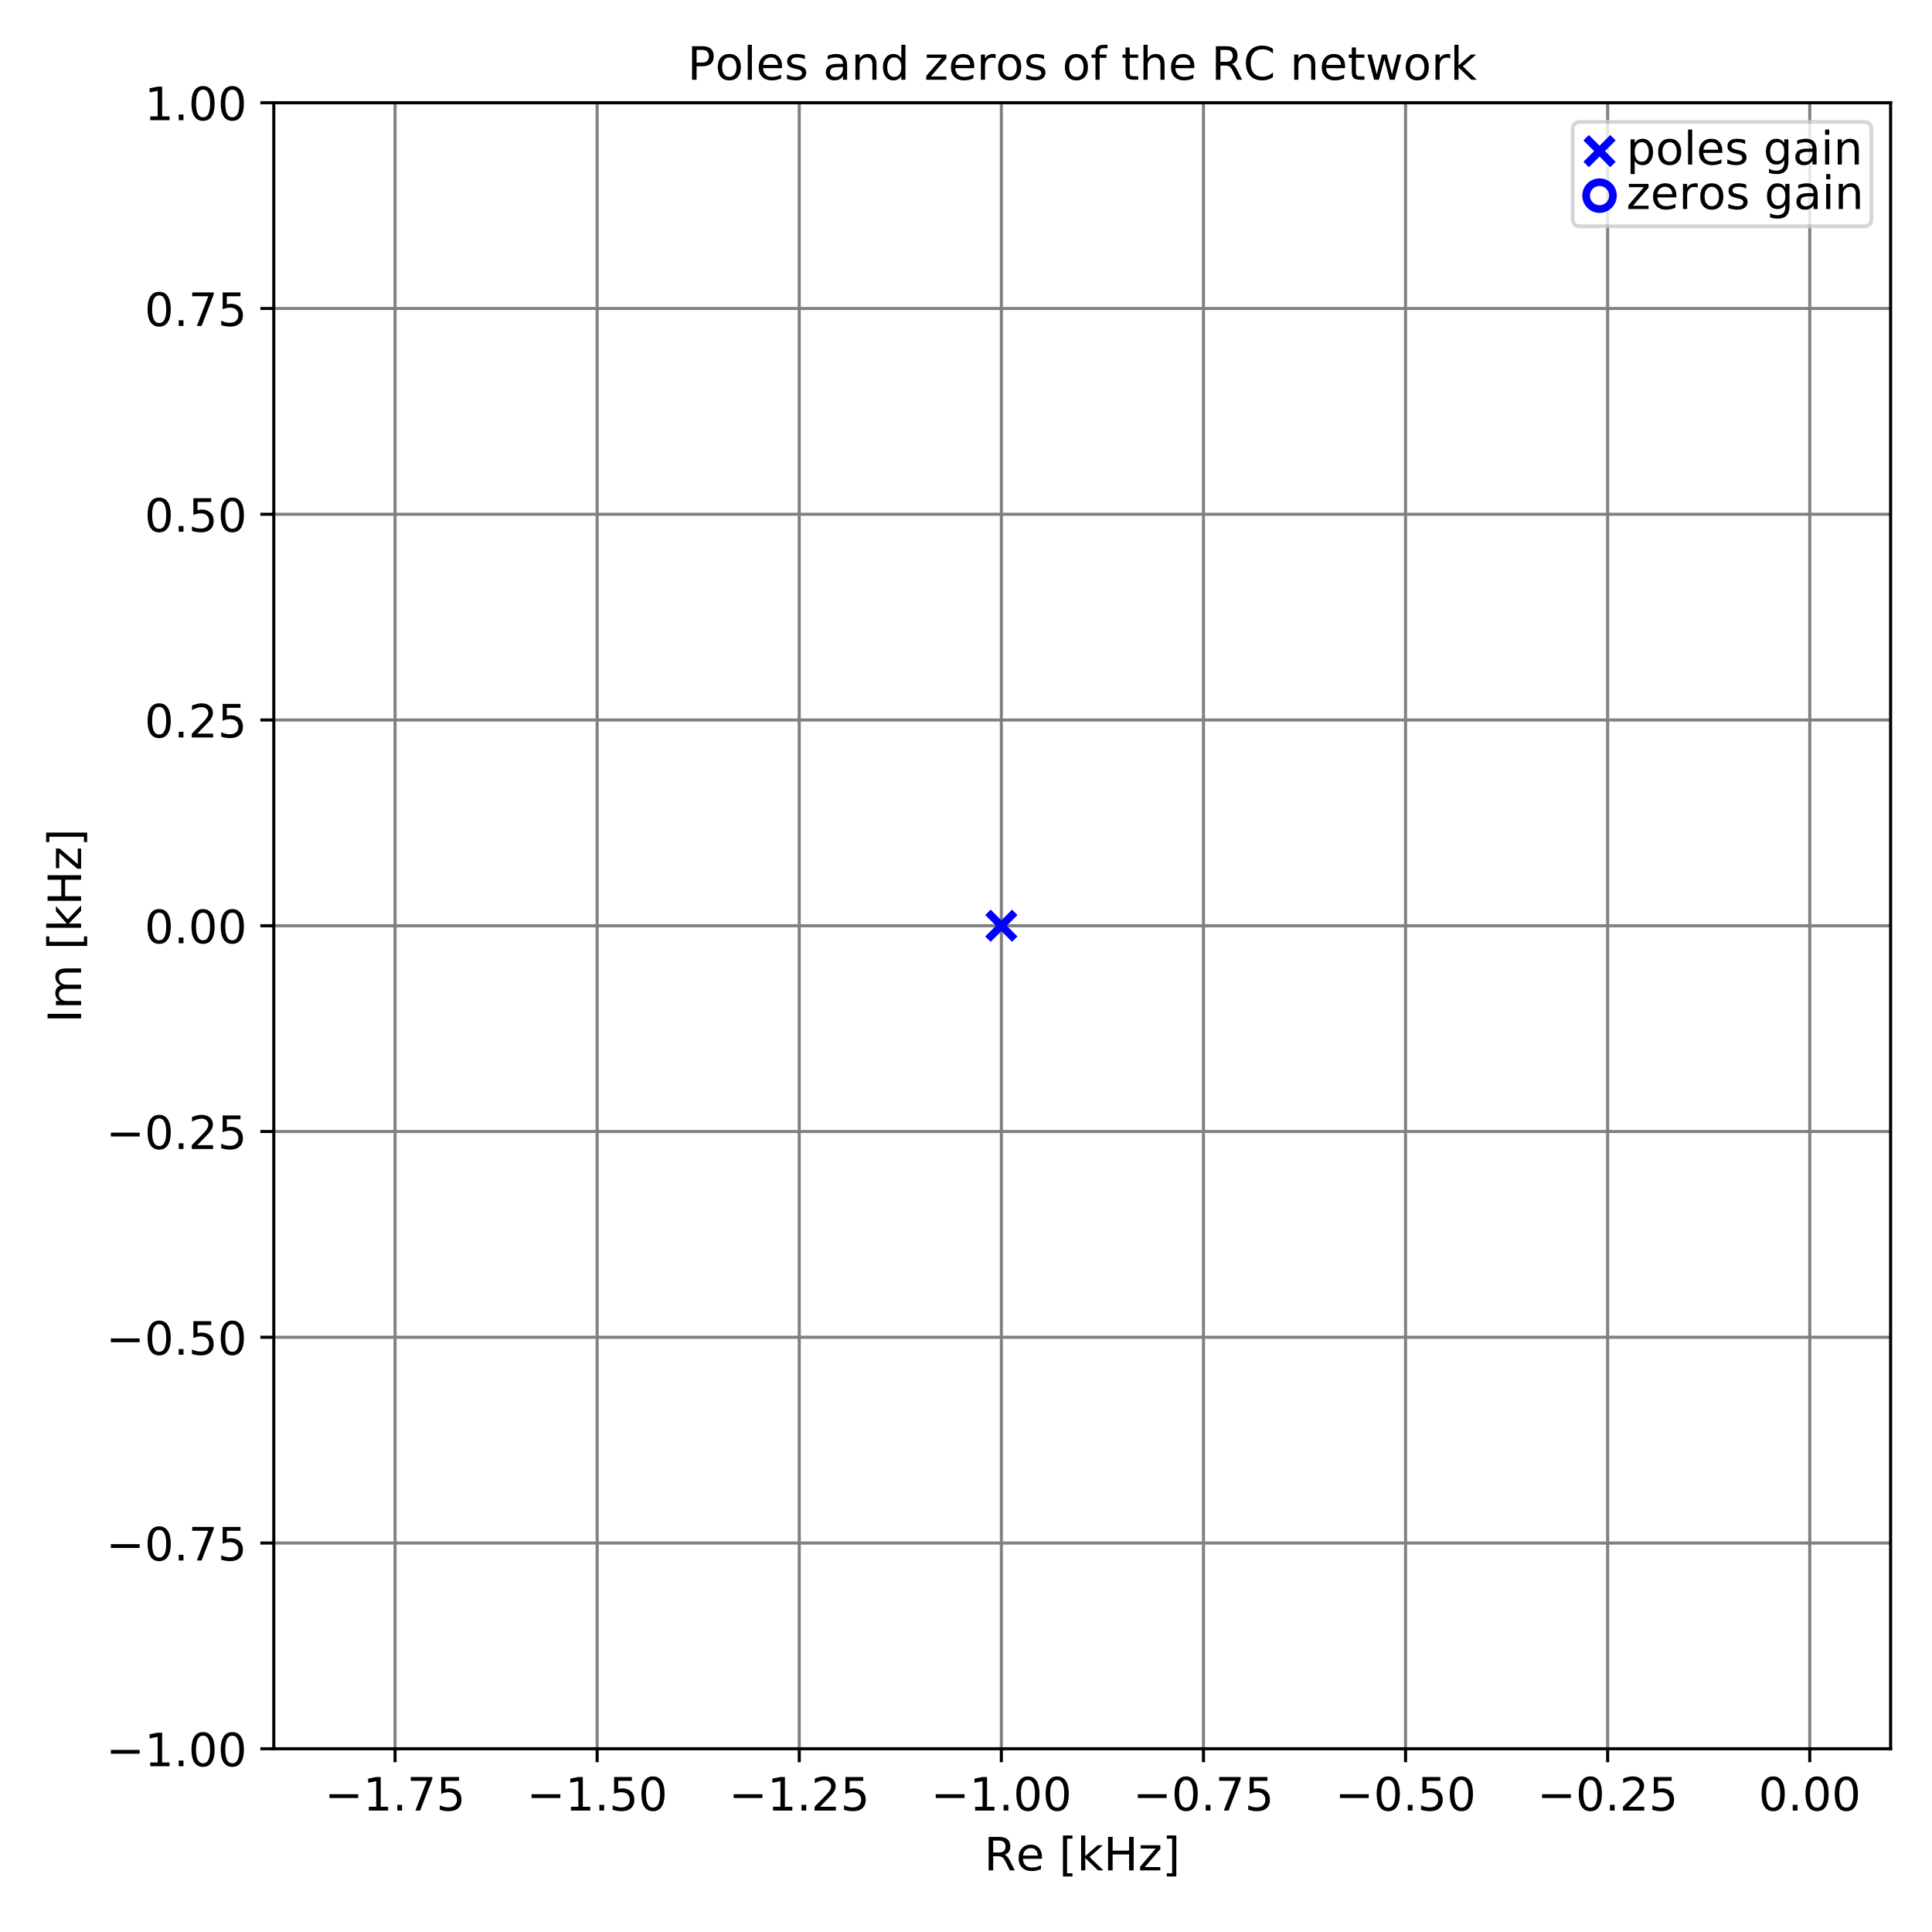
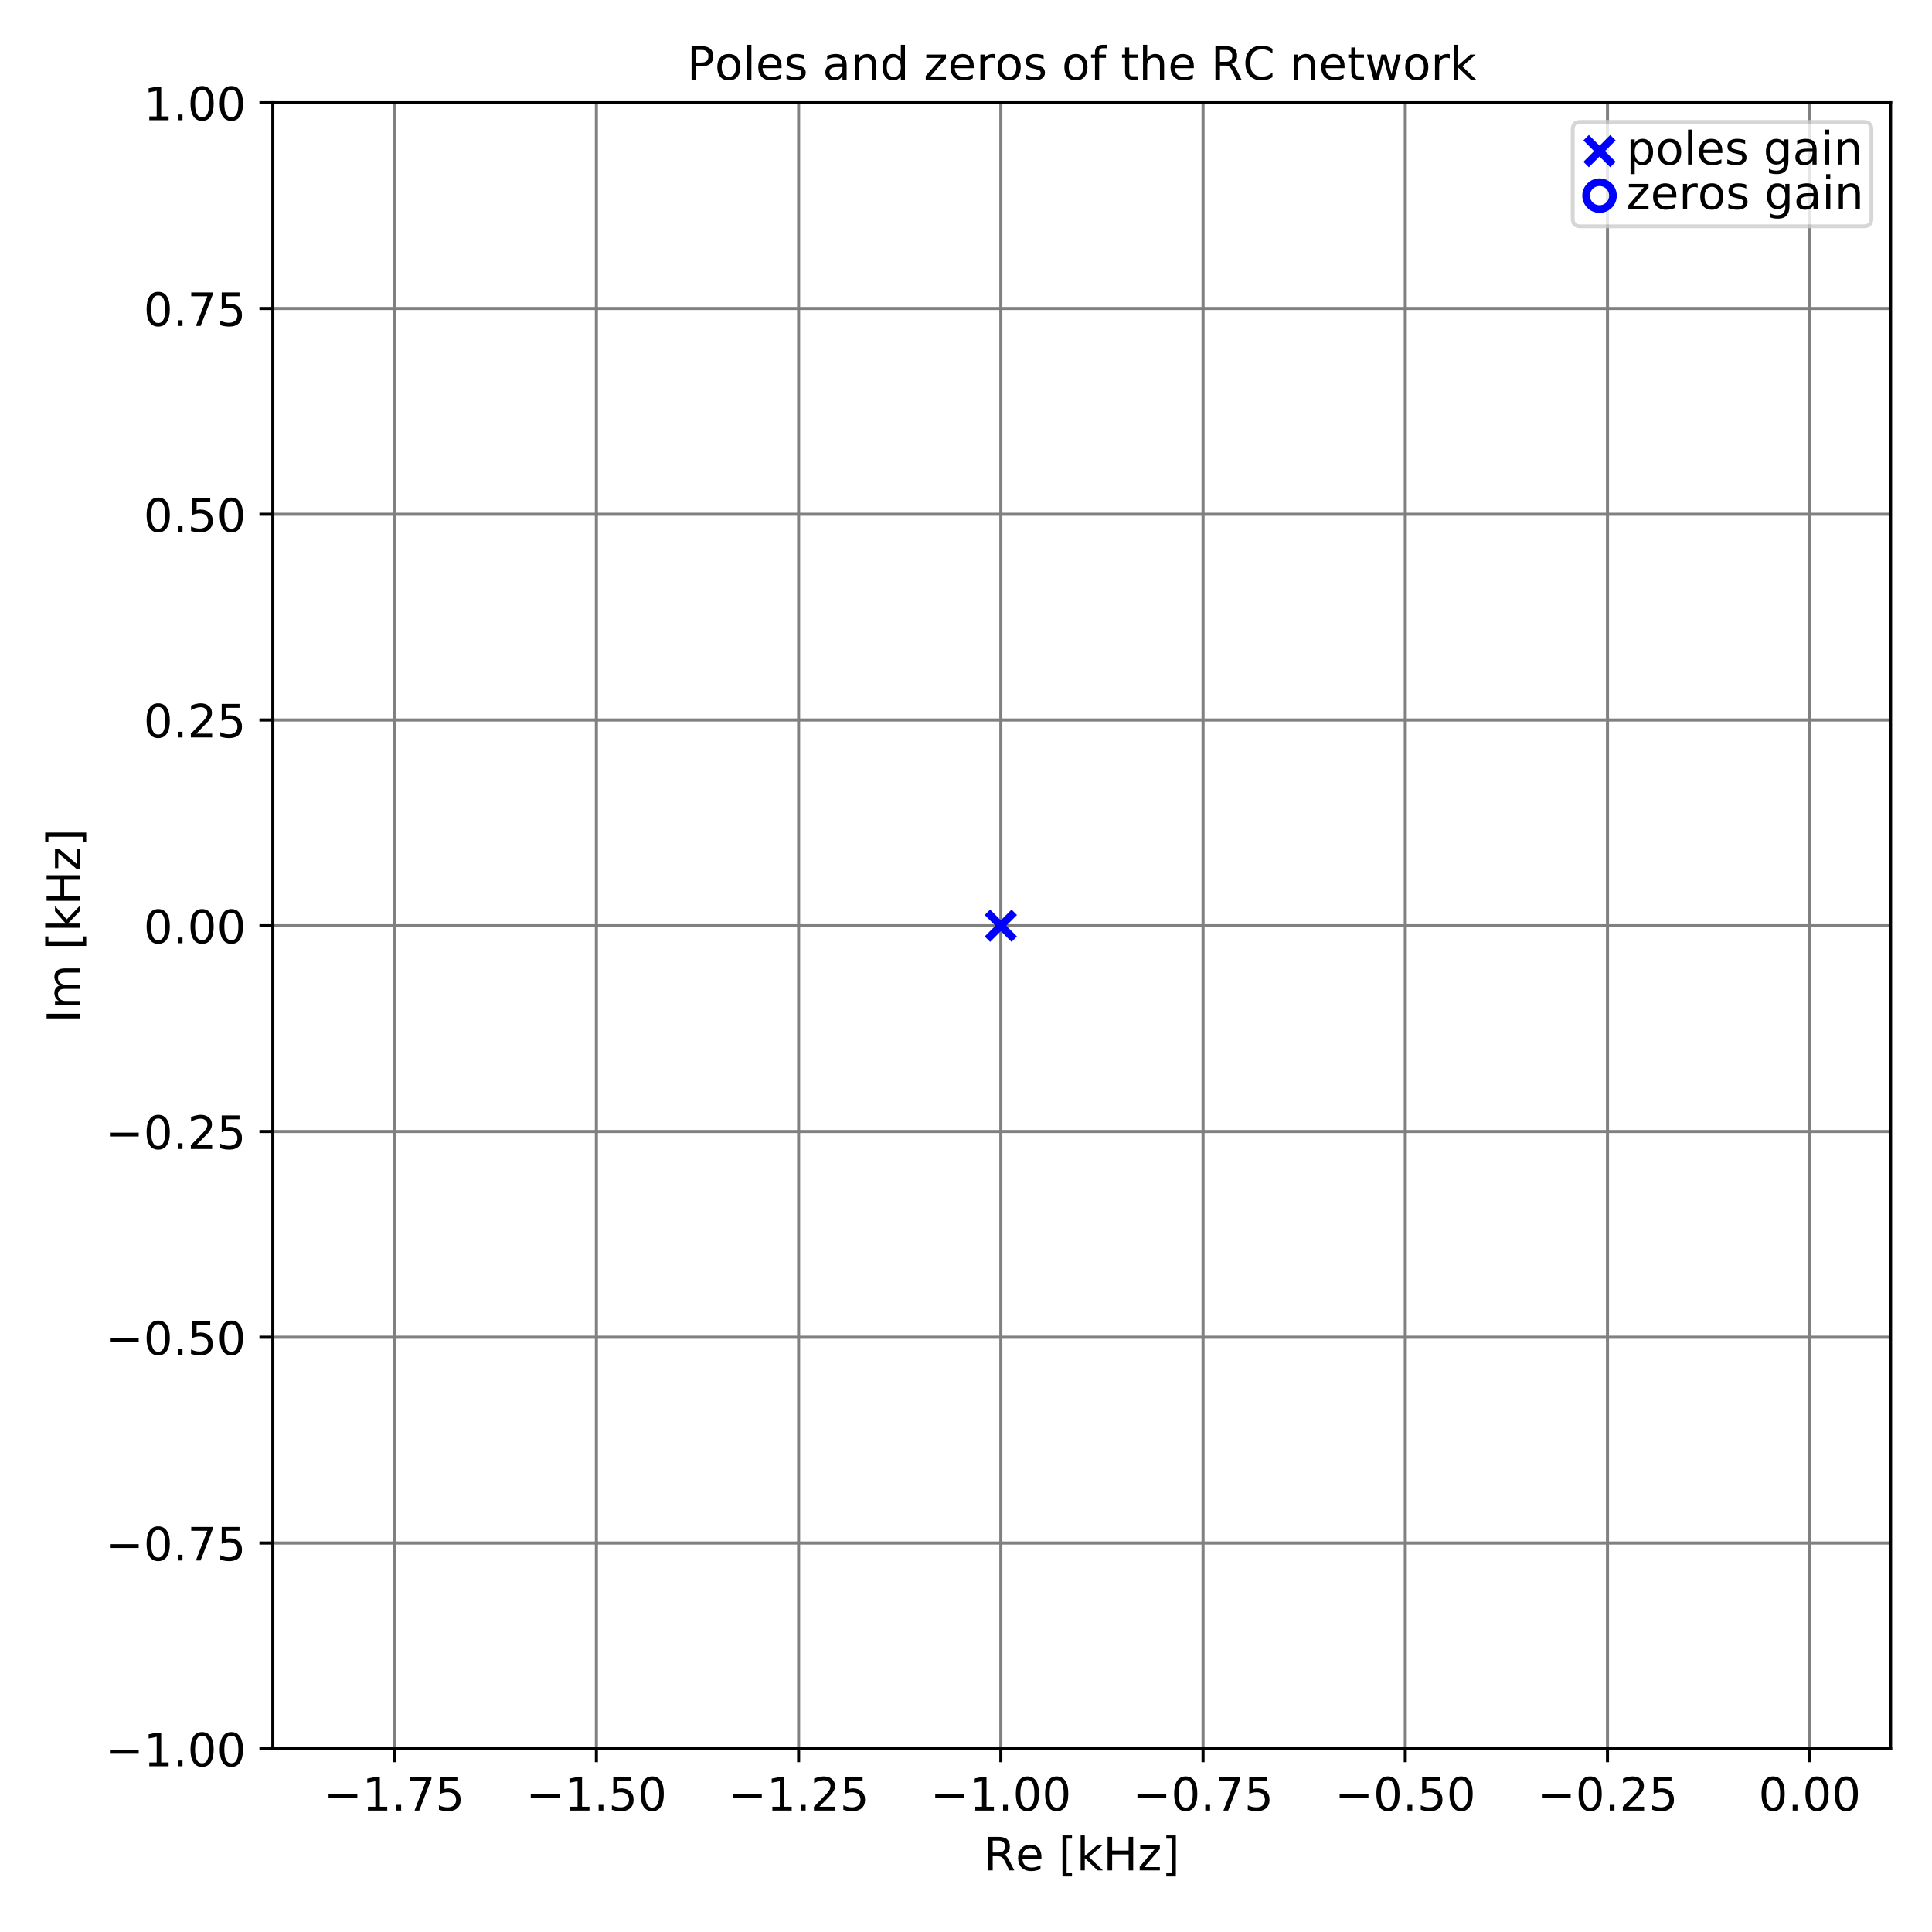
<svg xmlns="http://www.w3.org/2000/svg" xmlns:xlink="http://www.w3.org/1999/xlink" height="504pt" version="1.1" viewBox="0 0 504 504" width="504pt">
  <defs>
    <style type="text/css">
*{stroke-linecap:butt;stroke-linejoin:round;}
  </style>
  </defs>
  <g id="figure_1">
    <g id="patch_1">
      <path d="M 0 504  L 504 504  L 504 0  L 0 0  z " style="fill:#ffffff;" />
    </g>
    <g id="axes_1">
      <g id="patch_2">
-         <path d="M 71.425 456.2  L 493.2 456.2  L 493.2 26.8  L 71.425 26.8  z " style="fill:#ffffff;" />
+         <path d="M 71.175 456.2  L 493.2 456.2  L 493.2 26.8  L 71.175 26.8  z " style="fill:#ffffff;" />
      </g>
      <g id="matplotlib.axis_1">
        <g id="xtick_1">
          <g id="line2d_1">
-             <path clip-path="url(#pf0b1f04edd)" d="M 103.058 456.2  L 103.058 26.8  " style="fill:none;stroke:#808080;stroke-linecap:square;stroke-width:0.8;" />
+             <path clip-path="url(#p5a7417d4ad)" d="M 102.827 456.2  L 102.827 26.8  " style="fill:none;stroke:#808080;stroke-linecap:square;stroke-width:0.8;" />
          </g>
          <g id="line2d_2">
            <defs>
-               <path d="M 0 0  L 0 3.5  " id="m47b1d8e963" style="stroke:#000000;stroke-width:0.8;" />
+               <path d="M 0 0  L 0 3.5  " id="ma839eb5fdd" style="stroke:#000000;stroke-width:0.8;" />
            </defs>
            <g>
-               <use style="stroke:#000000;stroke-width:0.8;" x="103.058" xlink:href="#m47b1d8e963" y="456.2" />
+               <use style="stroke:#000000;stroke-width:0.8;" x="102.827" xlink:href="#ma839eb5fdd" y="456.2" />
            </g>
          </g>
          <g id="text_1">
            <defs>
              <path d="M 10.594 35.5  L 73.188 35.5  L 73.188 27.203  L 10.594 27.203  z " id="DejaVuSans-8722" />
              <path d="M 12.406 8.297  L 28.516 8.297  L 28.516 63.922  L 10.984 60.406  L 10.984 69.391  L 28.422 72.906  L 38.281 72.906  L 38.281 8.297  L 54.391 8.297  L 54.391 0  L 12.406 0  z " id="DejaVuSans-49" />
              <path d="M 10.688 12.406  L 21 12.406  L 21 0  L 10.688 0  z " id="DejaVuSans-46" />
              <path d="M 8.203 72.906  L 55.078 72.906  L 55.078 68.703  L 28.609 0  L 18.312 0  L 43.219 64.594  L 8.203 64.594  z " id="DejaVuSans-55" />
              <path d="M 10.797 72.906  L 49.516 72.906  L 49.516 64.594  L 19.828 64.594  L 19.828 46.734  Q 21.969 47.469 24.109 47.828  Q 26.266 48.188 28.422 48.188  Q 40.625 48.188 47.75 41.5  Q 54.891 34.812 54.891 23.391  Q 54.891 11.625 47.562 5.094  Q 40.234 -1.422 26.906 -1.422  Q 22.312 -1.422 17.547 -0.641  Q 12.797 0.141 7.719 1.703  L 7.719 11.625  Q 12.109 9.234 16.797 8.062  Q 21.484 6.891 26.703 6.891  Q 35.156 6.891 40.078 11.328  Q 45.016 15.766 45.016 23.391  Q 45.016 31 40.078 35.438  Q 35.156 39.891 26.703 39.891  Q 22.75 39.891 18.812 39.016  Q 14.891 38.141 10.797 36.281  z " id="DejaVuSans-53" />
            </defs>
-             <g transform="translate(84.67094 472.3181)scale(0.12 -0.12)">
+             <g transform="translate(84.43969 472.3181)scale(0.12 -0.12)">
              <use xlink:href="#DejaVuSans-8722" />
              <use x="83.789" xlink:href="#DejaVuSans-49" />
              <use x="147.412" xlink:href="#DejaVuSans-46" />
              <use x="179.199" xlink:href="#DejaVuSans-55" />
              <use x="242.822" xlink:href="#DejaVuSans-53" />
            </g>
          </g>
        </g>
        <g id="xtick_2">
          <g id="line2d_3">
-             <path clip-path="url(#pf0b1f04edd)" d="M 155.78 456.2  L 155.78 26.8  " style="fill:none;stroke:#808080;stroke-linecap:square;stroke-width:0.8;" />
+             <path clip-path="url(#p5a7417d4ad)" d="M 155.58 456.2  L 155.58 26.8  " style="fill:none;stroke:#808080;stroke-linecap:square;stroke-width:0.8;" />
          </g>
          <g id="line2d_4">
            <g>
-               <use style="stroke:#000000;stroke-width:0.8;" x="155.78" xlink:href="#m47b1d8e963" y="456.2" />
+               <use style="stroke:#000000;stroke-width:0.8;" x="155.58" xlink:href="#ma839eb5fdd" y="456.2" />
            </g>
          </g>
          <g id="text_2">
            <defs>
              <path d="M 31.781 66.406  Q 24.172 66.406 20.328 58.906  Q 16.5 51.422 16.5 36.375  Q 16.5 21.391 20.328 13.891  Q 24.172 6.391 31.781 6.391  Q 39.453 6.391 43.281 13.891  Q 47.125 21.391 47.125 36.375  Q 47.125 51.422 43.281 58.906  Q 39.453 66.406 31.781 66.406  z M 31.781 74.219  Q 44.047 74.219 50.516 64.516  Q 56.984 54.828 56.984 36.375  Q 56.984 17.969 50.516 8.266  Q 44.047 -1.422 31.781 -1.422  Q 19.531 -1.422 13.062 8.266  Q 6.594 17.969 6.594 36.375  Q 6.594 54.828 13.062 64.516  Q 19.531 74.219 31.781 74.219  z " id="DejaVuSans-48" />
            </defs>
-             <g transform="translate(137.3928 472.3181)scale(0.12 -0.12)">
+             <g transform="translate(137.1928 472.3181)scale(0.12 -0.12)">
              <use xlink:href="#DejaVuSans-8722" />
              <use x="83.789" xlink:href="#DejaVuSans-49" />
              <use x="147.412" xlink:href="#DejaVuSans-46" />
              <use x="179.199" xlink:href="#DejaVuSans-53" />
              <use x="242.822" xlink:href="#DejaVuSans-48" />
            </g>
          </g>
        </g>
        <g id="xtick_3">
          <g id="line2d_5">
-             <path clip-path="url(#pf0b1f04edd)" d="M 208.502 456.2  L 208.502 26.8  " style="fill:none;stroke:#808080;stroke-linecap:square;stroke-width:0.8;" />
+             <path clip-path="url(#p5a7417d4ad)" d="M 208.333 456.2  L 208.333 26.8  " style="fill:none;stroke:#808080;stroke-linecap:square;stroke-width:0.8;" />
          </g>
          <g id="line2d_6">
            <g>
-               <use style="stroke:#000000;stroke-width:0.8;" x="208.502" xlink:href="#m47b1d8e963" y="456.2" />
+               <use style="stroke:#000000;stroke-width:0.8;" x="208.333" xlink:href="#ma839eb5fdd" y="456.2" />
            </g>
          </g>
          <g id="text_3">
            <defs>
              <path d="M 19.188 8.297  L 53.609 8.297  L 53.609 0  L 7.328 0  L 7.328 8.297  Q 12.938 14.109 22.625 23.891  Q 32.328 33.688 34.812 36.531  Q 39.547 41.844 41.422 45.531  Q 43.312 49.219 43.312 52.781  Q 43.312 58.594 39.234 62.25  Q 35.156 65.922 28.609 65.922  Q 23.969 65.922 18.812 64.312  Q 13.672 62.703 7.812 59.422  L 7.812 69.391  Q 13.766 71.781 18.938 73  Q 24.125 74.219 28.422 74.219  Q 39.75 74.219 46.484 68.547  Q 53.219 62.891 53.219 53.422  Q 53.219 48.922 51.531 44.891  Q 49.859 40.875 45.406 35.406  Q 44.188 33.984 37.641 27.219  Q 31.109 20.453 19.188 8.297  z " id="DejaVuSans-50" />
            </defs>
-             <g transform="translate(190.1147 472.3181)scale(0.12 -0.12)">
+             <g transform="translate(189.9459 472.3181)scale(0.12 -0.12)">
              <use xlink:href="#DejaVuSans-8722" />
              <use x="83.789" xlink:href="#DejaVuSans-49" />
              <use x="147.412" xlink:href="#DejaVuSans-46" />
              <use x="179.199" xlink:href="#DejaVuSans-50" />
              <use x="242.822" xlink:href="#DejaVuSans-53" />
            </g>
          </g>
        </g>
        <g id="xtick_4">
          <g id="line2d_7">
-             <path clip-path="url(#pf0b1f04edd)" d="M 261.224 456.2  L 261.224 26.8  " style="fill:none;stroke:#808080;stroke-linecap:square;stroke-width:0.8;" />
+             <path clip-path="url(#p5a7417d4ad)" d="M 261.086 456.2  L 261.086 26.8  " style="fill:none;stroke:#808080;stroke-linecap:square;stroke-width:0.8;" />
          </g>
          <g id="line2d_8">
            <g>
-               <use style="stroke:#000000;stroke-width:0.8;" x="261.224" xlink:href="#m47b1d8e963" y="456.2" />
+               <use style="stroke:#000000;stroke-width:0.8;" x="261.086" xlink:href="#ma839eb5fdd" y="456.2" />
            </g>
          </g>
          <g id="text_4">
-             <g transform="translate(242.8366 472.3181)scale(0.12 -0.12)">
+             <g transform="translate(242.6991 472.3181)scale(0.12 -0.12)">
              <use xlink:href="#DejaVuSans-8722" />
              <use x="83.789" xlink:href="#DejaVuSans-49" />
              <use x="147.412" xlink:href="#DejaVuSans-46" />
              <use x="179.199" xlink:href="#DejaVuSans-48" />
              <use x="242.822" xlink:href="#DejaVuSans-48" />
            </g>
          </g>
        </g>
        <g id="xtick_5">
          <g id="line2d_9">
-             <path clip-path="url(#pf0b1f04edd)" d="M 313.946 456.2  L 313.946 26.8  " style="fill:none;stroke:#808080;stroke-linecap:square;stroke-width:0.8;" />
+             <path clip-path="url(#p5a7417d4ad)" d="M 313.839 456.2  L 313.839 26.8  " style="fill:none;stroke:#808080;stroke-linecap:square;stroke-width:0.8;" />
          </g>
          <g id="line2d_10">
            <g>
-               <use style="stroke:#000000;stroke-width:0.8;" x="313.946" xlink:href="#m47b1d8e963" y="456.2" />
+               <use style="stroke:#000000;stroke-width:0.8;" x="313.839" xlink:href="#ma839eb5fdd" y="456.2" />
            </g>
          </g>
          <g id="text_5">
-             <g transform="translate(295.5584 472.3181)scale(0.12 -0.12)">
+             <g transform="translate(295.4522 472.3181)scale(0.12 -0.12)">
              <use xlink:href="#DejaVuSans-8722" />
              <use x="83.789" xlink:href="#DejaVuSans-48" />
              <use x="147.412" xlink:href="#DejaVuSans-46" />
              <use x="179.199" xlink:href="#DejaVuSans-55" />
              <use x="242.822" xlink:href="#DejaVuSans-53" />
            </g>
          </g>
        </g>
        <g id="xtick_6">
          <g id="line2d_11">
-             <path clip-path="url(#pf0b1f04edd)" d="M 366.668 456.2  L 366.668 26.8  " style="fill:none;stroke:#808080;stroke-linecap:square;stroke-width:0.8;" />
+             <path clip-path="url(#p5a7417d4ad)" d="M 366.592 456.2  L 366.592 26.8  " style="fill:none;stroke:#808080;stroke-linecap:square;stroke-width:0.8;" />
          </g>
          <g id="line2d_12">
            <g>
-               <use style="stroke:#000000;stroke-width:0.8;" x="366.668" xlink:href="#m47b1d8e963" y="456.2" />
+               <use style="stroke:#000000;stroke-width:0.8;" x="366.592" xlink:href="#ma839eb5fdd" y="456.2" />
            </g>
          </g>
          <g id="text_6">
-             <g transform="translate(348.2803 472.3181)scale(0.12 -0.12)">
+             <g transform="translate(348.2053 472.3181)scale(0.12 -0.12)">
              <use xlink:href="#DejaVuSans-8722" />
              <use x="83.789" xlink:href="#DejaVuSans-48" />
              <use x="147.412" xlink:href="#DejaVuSans-46" />
              <use x="179.199" xlink:href="#DejaVuSans-53" />
              <use x="242.822" xlink:href="#DejaVuSans-48" />
            </g>
          </g>
        </g>
        <g id="xtick_7">
          <g id="line2d_13">
-             <path clip-path="url(#pf0b1f04edd)" d="M 419.389 456.2  L 419.389 26.8  " style="fill:none;stroke:#808080;stroke-linecap:square;stroke-width:0.8;" />
+             <path clip-path="url(#p5a7417d4ad)" d="M 419.346 456.2  L 419.346 26.8  " style="fill:none;stroke:#808080;stroke-linecap:square;stroke-width:0.8;" />
          </g>
          <g id="line2d_14">
            <g>
-               <use style="stroke:#000000;stroke-width:0.8;" x="419.389" xlink:href="#m47b1d8e963" y="456.2" />
+               <use style="stroke:#000000;stroke-width:0.8;" x="419.346" xlink:href="#ma839eb5fdd" y="456.2" />
            </g>
          </g>
          <g id="text_7">
-             <g transform="translate(401.0022 472.3181)scale(0.12 -0.12)">
+             <g transform="translate(400.9584 472.3181)scale(0.12 -0.12)">
              <use xlink:href="#DejaVuSans-8722" />
              <use x="83.789" xlink:href="#DejaVuSans-48" />
              <use x="147.412" xlink:href="#DejaVuSans-46" />
              <use x="179.199" xlink:href="#DejaVuSans-50" />
              <use x="242.822" xlink:href="#DejaVuSans-53" />
            </g>
          </g>
        </g>
        <g id="xtick_8">
          <g id="line2d_15">
-             <path clip-path="url(#pf0b1f04edd)" d="M 472.111 456.2  L 472.111 26.8  " style="fill:none;stroke:#808080;stroke-linecap:square;stroke-width:0.8;" />
+             <path clip-path="url(#p5a7417d4ad)" d="M 472.099 456.2  L 472.099 26.8  " style="fill:none;stroke:#808080;stroke-linecap:square;stroke-width:0.8;" />
          </g>
          <g id="line2d_16">
            <g>
-               <use style="stroke:#000000;stroke-width:0.8;" x="472.111" xlink:href="#m47b1d8e963" y="456.2" />
+               <use style="stroke:#000000;stroke-width:0.8;" x="472.099" xlink:href="#ma839eb5fdd" y="456.2" />
            </g>
          </g>
          <g id="text_8">
-             <g transform="translate(458.7519 472.3181)scale(0.12 -0.12)">
+             <g transform="translate(458.7394 472.3181)scale(0.12 -0.12)">
              <use xlink:href="#DejaVuSans-48" />
              <use x="63.623" xlink:href="#DejaVuSans-46" />
              <use x="95.41" xlink:href="#DejaVuSans-48" />
              <use x="159.033" xlink:href="#DejaVuSans-48" />
            </g>
          </g>
        </g>
        <g id="text_9">
          <defs>
            <path d="M 44.391 34.188  Q 47.562 33.109 50.562 29.594  Q 53.562 26.078 56.594 19.922  L 66.609 0  L 56 0  L 46.688 18.703  Q 43.062 26.031 39.672 28.422  Q 36.281 30.812 30.422 30.812  L 19.672 30.812  L 19.672 0  L 9.812 0  L 9.812 72.906  L 32.078 72.906  Q 44.578 72.906 50.734 67.672  Q 56.891 62.453 56.891 51.906  Q 56.891 45.016 53.688 40.469  Q 50.484 35.938 44.391 34.188  z M 19.672 64.797  L 19.672 38.922  L 32.078 38.922  Q 39.203 38.922 42.844 42.219  Q 46.484 45.516 46.484 51.906  Q 46.484 58.297 42.844 61.547  Q 39.203 64.797 32.078 64.797  z " id="DejaVuSans-82" />
            <path d="M 56.203 29.594  L 56.203 25.203  L 14.891 25.203  Q 15.484 15.922 20.484 11.062  Q 25.484 6.203 34.422 6.203  Q 39.594 6.203 44.453 7.469  Q 49.312 8.734 54.109 11.281  L 54.109 2.781  Q 49.266 0.734 44.188 -0.344  Q 39.109 -1.422 33.891 -1.422  Q 20.797 -1.422 13.156 6.188  Q 5.516 13.812 5.516 26.812  Q 5.516 40.234 12.766 48.109  Q 20.016 56 32.328 56  Q 43.359 56 49.781 48.891  Q 56.203 41.797 56.203 29.594  z M 47.219 32.234  Q 47.125 39.594 43.094 43.984  Q 39.062 48.391 32.422 48.391  Q 24.906 48.391 20.391 44.141  Q 15.875 39.891 15.188 32.172  z " id="DejaVuSans-101" />
            <path id="DejaVuSans-32" />
            <path d="M 8.594 75.984  L 29.297 75.984  L 29.297 69  L 17.578 69  L 17.578 -6.203  L 29.297 -6.203  L 29.297 -13.188  L 8.594 -13.188  z " id="DejaVuSans-91" />
            <path d="M 9.078 75.984  L 18.109 75.984  L 18.109 31.109  L 44.922 54.688  L 56.391 54.688  L 27.391 29.109  L 57.625 0  L 45.906 0  L 18.109 26.703  L 18.109 0  L 9.078 0  z " id="DejaVuSans-107" />
            <path d="M 9.812 72.906  L 19.672 72.906  L 19.672 43.016  L 55.516 43.016  L 55.516 72.906  L 65.375 72.906  L 65.375 0  L 55.516 0  L 55.516 34.719  L 19.672 34.719  L 19.672 0  L 9.812 0  z " id="DejaVuSans-72" />
            <path d="M 5.516 54.688  L 48.188 54.688  L 48.188 46.484  L 14.406 7.172  L 48.188 7.172  L 48.188 0  L 4.297 0  L 4.297 8.203  L 38.094 47.516  L 5.516 47.516  z " id="DejaVuSans-122" />
            <path d="M 30.422 75.984  L 30.422 -13.188  L 9.719 -13.188  L 9.719 -6.203  L 21.391 -6.203  L 21.391 69  L 9.719 69  L 9.719 75.984  z " id="DejaVuSans-93" />
          </defs>
-           <g transform="translate(256.7309 487.9319)scale(0.12 -0.12)">
+           <g transform="translate(256.6059 487.9319)scale(0.12 -0.12)">
            <use xlink:href="#DejaVuSans-82" />
            <use x="69.42" xlink:href="#DejaVuSans-101" />
            <use x="130.943" xlink:href="#DejaVuSans-32" />
            <use x="162.73" xlink:href="#DejaVuSans-91" />
            <use x="201.744" xlink:href="#DejaVuSans-107" />
            <use x="259.654" xlink:href="#DejaVuSans-72" />
            <use x="334.85" xlink:href="#DejaVuSans-122" />
            <use x="387.34" xlink:href="#DejaVuSans-93" />
          </g>
        </g>
      </g>
      <g id="matplotlib.axis_2">
        <g id="ytick_1">
          <g id="line2d_17">
-             <path clip-path="url(#pf0b1f04edd)" d="M 71.425 456.2  L 493.2 456.2  " style="fill:none;stroke:#808080;stroke-linecap:square;stroke-width:0.8;" />
+             <path clip-path="url(#p5a7417d4ad)" d="M 71.175 456.2  L 493.2 456.2  " style="fill:none;stroke:#808080;stroke-linecap:square;stroke-width:0.8;" />
          </g>
          <g id="line2d_18">
            <defs>
-               <path d="M 0 0  L -3.5 0  " id="m83c59fd282" style="stroke:#000000;stroke-width:0.8;" />
+               <path d="M 0 0  L -3.5 0  " id="mbd3939fae1" style="stroke:#000000;stroke-width:0.8;" />
            </defs>
            <g>
-               <use style="stroke:#000000;stroke-width:0.8;" x="71.425" xlink:href="#m83c59fd282" y="456.2" />
+               <use style="stroke:#000000;stroke-width:0.8;" x="71.175" xlink:href="#mbd3939fae1" y="456.2" />
            </g>
          </g>
          <g id="text_10">
-             <g transform="translate(27.65063 460.7591)scale(0.12 -0.12)">
+             <g transform="translate(27.40063 460.7591)scale(0.12 -0.12)">
              <use xlink:href="#DejaVuSans-8722" />
              <use x="83.789" xlink:href="#DejaVuSans-49" />
              <use x="147.412" xlink:href="#DejaVuSans-46" />
              <use x="179.199" xlink:href="#DejaVuSans-48" />
              <use x="242.822" xlink:href="#DejaVuSans-48" />
            </g>
          </g>
        </g>
        <g id="ytick_2">
          <g id="line2d_19">
-             <path clip-path="url(#pf0b1f04edd)" d="M 71.425 402.525  L 493.2 402.525  " style="fill:none;stroke:#808080;stroke-linecap:square;stroke-width:0.8;" />
+             <path clip-path="url(#p5a7417d4ad)" d="M 71.175 402.525  L 493.2 402.525  " style="fill:none;stroke:#808080;stroke-linecap:square;stroke-width:0.8;" />
          </g>
          <g id="line2d_20">
            <g>
-               <use style="stroke:#000000;stroke-width:0.8;" x="71.425" xlink:href="#m83c59fd282" y="402.525" />
+               <use style="stroke:#000000;stroke-width:0.8;" x="71.175" xlink:href="#mbd3939fae1" y="402.525" />
            </g>
          </g>
          <g id="text_11">
-             <g transform="translate(27.65063 407.0841)scale(0.12 -0.12)">
+             <g transform="translate(27.40063 407.0841)scale(0.12 -0.12)">
              <use xlink:href="#DejaVuSans-8722" />
              <use x="83.789" xlink:href="#DejaVuSans-48" />
              <use x="147.412" xlink:href="#DejaVuSans-46" />
              <use x="179.199" xlink:href="#DejaVuSans-55" />
              <use x="242.822" xlink:href="#DejaVuSans-53" />
            </g>
          </g>
        </g>
        <g id="ytick_3">
          <g id="line2d_21">
-             <path clip-path="url(#pf0b1f04edd)" d="M 71.425 348.85  L 493.2 348.85  " style="fill:none;stroke:#808080;stroke-linecap:square;stroke-width:0.8;" />
+             <path clip-path="url(#p5a7417d4ad)" d="M 71.175 348.85  L 493.2 348.85  " style="fill:none;stroke:#808080;stroke-linecap:square;stroke-width:0.8;" />
          </g>
          <g id="line2d_22">
            <g>
-               <use style="stroke:#000000;stroke-width:0.8;" x="71.425" xlink:href="#m83c59fd282" y="348.85" />
+               <use style="stroke:#000000;stroke-width:0.8;" x="71.175" xlink:href="#mbd3939fae1" y="348.85" />
            </g>
          </g>
          <g id="text_12">
-             <g transform="translate(27.65063 353.4091)scale(0.12 -0.12)">
+             <g transform="translate(27.40063 353.4091)scale(0.12 -0.12)">
              <use xlink:href="#DejaVuSans-8722" />
              <use x="83.789" xlink:href="#DejaVuSans-48" />
              <use x="147.412" xlink:href="#DejaVuSans-46" />
              <use x="179.199" xlink:href="#DejaVuSans-53" />
              <use x="242.822" xlink:href="#DejaVuSans-48" />
            </g>
          </g>
        </g>
        <g id="ytick_4">
          <g id="line2d_23">
-             <path clip-path="url(#pf0b1f04edd)" d="M 71.425 295.175  L 493.2 295.175  " style="fill:none;stroke:#808080;stroke-linecap:square;stroke-width:0.8;" />
+             <path clip-path="url(#p5a7417d4ad)" d="M 71.175 295.175  L 493.2 295.175  " style="fill:none;stroke:#808080;stroke-linecap:square;stroke-width:0.8;" />
          </g>
          <g id="line2d_24">
            <g>
-               <use style="stroke:#000000;stroke-width:0.8;" x="71.425" xlink:href="#m83c59fd282" y="295.175" />
+               <use style="stroke:#000000;stroke-width:0.8;" x="71.175" xlink:href="#mbd3939fae1" y="295.175" />
            </g>
          </g>
          <g id="text_13">
-             <g transform="translate(27.65063 299.7341)scale(0.12 -0.12)">
+             <g transform="translate(27.40063 299.7341)scale(0.12 -0.12)">
              <use xlink:href="#DejaVuSans-8722" />
              <use x="83.789" xlink:href="#DejaVuSans-48" />
              <use x="147.412" xlink:href="#DejaVuSans-46" />
              <use x="179.199" xlink:href="#DejaVuSans-50" />
              <use x="242.822" xlink:href="#DejaVuSans-53" />
            </g>
          </g>
        </g>
        <g id="ytick_5">
          <g id="line2d_25">
-             <path clip-path="url(#pf0b1f04edd)" d="M 71.425 241.5  L 493.2 241.5  " style="fill:none;stroke:#808080;stroke-linecap:square;stroke-width:0.8;" />
+             <path clip-path="url(#p5a7417d4ad)" d="M 71.175 241.5  L 493.2 241.5  " style="fill:none;stroke:#808080;stroke-linecap:square;stroke-width:0.8;" />
          </g>
          <g id="line2d_26">
            <g>
-               <use style="stroke:#000000;stroke-width:0.8;" x="71.425" xlink:href="#m83c59fd282" y="241.5" />
+               <use style="stroke:#000000;stroke-width:0.8;" x="71.175" xlink:href="#mbd3939fae1" y="241.5" />
            </g>
          </g>
          <g id="text_14">
-             <g transform="translate(37.70625 246.0591)scale(0.12 -0.12)">
+             <g transform="translate(37.45625 246.0591)scale(0.12 -0.12)">
              <use xlink:href="#DejaVuSans-48" />
              <use x="63.623" xlink:href="#DejaVuSans-46" />
              <use x="95.41" xlink:href="#DejaVuSans-48" />
              <use x="159.033" xlink:href="#DejaVuSans-48" />
            </g>
          </g>
        </g>
        <g id="ytick_6">
          <g id="line2d_27">
-             <path clip-path="url(#pf0b1f04edd)" d="M 71.425 187.825  L 493.2 187.825  " style="fill:none;stroke:#808080;stroke-linecap:square;stroke-width:0.8;" />
+             <path clip-path="url(#p5a7417d4ad)" d="M 71.175 187.825  L 493.2 187.825  " style="fill:none;stroke:#808080;stroke-linecap:square;stroke-width:0.8;" />
          </g>
          <g id="line2d_28">
            <g>
-               <use style="stroke:#000000;stroke-width:0.8;" x="71.425" xlink:href="#m83c59fd282" y="187.825" />
+               <use style="stroke:#000000;stroke-width:0.8;" x="71.175" xlink:href="#mbd3939fae1" y="187.825" />
            </g>
          </g>
          <g id="text_15">
-             <g transform="translate(37.70625 192.3841)scale(0.12 -0.12)">
+             <g transform="translate(37.45625 192.3841)scale(0.12 -0.12)">
              <use xlink:href="#DejaVuSans-48" />
              <use x="63.623" xlink:href="#DejaVuSans-46" />
              <use x="95.41" xlink:href="#DejaVuSans-50" />
              <use x="159.033" xlink:href="#DejaVuSans-53" />
            </g>
          </g>
        </g>
        <g id="ytick_7">
          <g id="line2d_29">
-             <path clip-path="url(#pf0b1f04edd)" d="M 71.425 134.15  L 493.2 134.15  " style="fill:none;stroke:#808080;stroke-linecap:square;stroke-width:0.8;" />
+             <path clip-path="url(#p5a7417d4ad)" d="M 71.175 134.15  L 493.2 134.15  " style="fill:none;stroke:#808080;stroke-linecap:square;stroke-width:0.8;" />
          </g>
          <g id="line2d_30">
            <g>
-               <use style="stroke:#000000;stroke-width:0.8;" x="71.425" xlink:href="#m83c59fd282" y="134.15" />
+               <use style="stroke:#000000;stroke-width:0.8;" x="71.175" xlink:href="#mbd3939fae1" y="134.15" />
            </g>
          </g>
          <g id="text_16">
-             <g transform="translate(37.70625 138.7091)scale(0.12 -0.12)">
+             <g transform="translate(37.45625 138.7091)scale(0.12 -0.12)">
              <use xlink:href="#DejaVuSans-48" />
              <use x="63.623" xlink:href="#DejaVuSans-46" />
              <use x="95.41" xlink:href="#DejaVuSans-53" />
              <use x="159.033" xlink:href="#DejaVuSans-48" />
            </g>
          </g>
        </g>
        <g id="ytick_8">
          <g id="line2d_31">
-             <path clip-path="url(#pf0b1f04edd)" d="M 71.425 80.475  L 493.2 80.475  " style="fill:none;stroke:#808080;stroke-linecap:square;stroke-width:0.8;" />
+             <path clip-path="url(#p5a7417d4ad)" d="M 71.175 80.475  L 493.2 80.475  " style="fill:none;stroke:#808080;stroke-linecap:square;stroke-width:0.8;" />
          </g>
          <g id="line2d_32">
            <g>
-               <use style="stroke:#000000;stroke-width:0.8;" x="71.425" xlink:href="#m83c59fd282" y="80.475" />
+               <use style="stroke:#000000;stroke-width:0.8;" x="71.175" xlink:href="#mbd3939fae1" y="80.475" />
            </g>
          </g>
          <g id="text_17">
-             <g transform="translate(37.70625 85.03406)scale(0.12 -0.12)">
+             <g transform="translate(37.45625 85.03406)scale(0.12 -0.12)">
              <use xlink:href="#DejaVuSans-48" />
              <use x="63.623" xlink:href="#DejaVuSans-46" />
              <use x="95.41" xlink:href="#DejaVuSans-55" />
              <use x="159.033" xlink:href="#DejaVuSans-53" />
            </g>
          </g>
        </g>
        <g id="ytick_9">
          <g id="line2d_33">
-             <path clip-path="url(#pf0b1f04edd)" d="M 71.425 26.8  L 493.2 26.8  " style="fill:none;stroke:#808080;stroke-linecap:square;stroke-width:0.8;" />
+             <path clip-path="url(#p5a7417d4ad)" d="M 71.175 26.8  L 493.2 26.8  " style="fill:none;stroke:#808080;stroke-linecap:square;stroke-width:0.8;" />
          </g>
          <g id="line2d_34">
            <g>
-               <use style="stroke:#000000;stroke-width:0.8;" x="71.425" xlink:href="#m83c59fd282" y="26.8" />
+               <use style="stroke:#000000;stroke-width:0.8;" x="71.175" xlink:href="#mbd3939fae1" y="26.8" />
            </g>
          </g>
          <g id="text_18">
-             <g transform="translate(37.70625 31.35906)scale(0.12 -0.12)">
+             <g transform="translate(37.45625 31.35906)scale(0.12 -0.12)">
              <use xlink:href="#DejaVuSans-49" />
              <use x="63.623" xlink:href="#DejaVuSans-46" />
              <use x="95.41" xlink:href="#DejaVuSans-48" />
              <use x="159.033" xlink:href="#DejaVuSans-48" />
            </g>
          </g>
        </g>
        <g id="text_19">
          <defs>
            <path d="M 9.812 72.906  L 19.672 72.906  L 19.672 0  L 9.812 0  z " id="DejaVuSans-73" />
            <path d="M 52 44.188  Q 55.375 50.25 60.062 53.125  Q 64.75 56 71.094 56  Q 79.641 56 84.281 50.016  Q 88.922 44.047 88.922 33.016  L 88.922 0  L 79.891 0  L 79.891 32.719  Q 79.891 40.578 77.094 44.375  Q 74.312 48.188 68.609 48.188  Q 61.625 48.188 57.562 43.547  Q 53.516 38.922 53.516 30.906  L 53.516 0  L 44.484 0  L 44.484 32.719  Q 44.484 40.625 41.703 44.406  Q 38.922 48.188 33.109 48.188  Q 26.219 48.188 22.156 43.531  Q 18.109 38.875 18.109 30.906  L 18.109 0  L 9.078 0  L 9.078 54.688  L 18.109 54.688  L 18.109 46.188  Q 21.188 51.219 25.484 53.609  Q 29.781 56 35.688 56  Q 41.656 56 45.828 52.969  Q 50 49.953 52 44.188  z " id="DejaVuSans-109" />
          </defs>
-           <g transform="translate(21.155 266.8388)rotate(-90)scale(0.12 -0.12)">
+           <g transform="translate(20.905 266.8388)rotate(-90)scale(0.12 -0.12)">
            <use xlink:href="#DejaVuSans-73" />
            <use x="29.492" xlink:href="#DejaVuSans-109" />
            <use x="126.904" xlink:href="#DejaVuSans-32" />
            <use x="158.691" xlink:href="#DejaVuSans-91" />
            <use x="197.705" xlink:href="#DejaVuSans-107" />
            <use x="255.615" xlink:href="#DejaVuSans-72" />
            <use x="330.811" xlink:href="#DejaVuSans-122" />
            <use x="383.301" xlink:href="#DejaVuSans-93" />
          </g>
        </g>
      </g>
      <g id="line2d_35">
-         <path clip-path="url(#pf0b1f04edd)" d="M 261.224 241.5  " style="fill:none;" />
+         <path clip-path="url(#p5a7417d4ad)" d="M 261.086 241.5  " style="fill:none;" />
        <defs>
-           <path d="M -3.5 3.5  L 3.5 -3.5  M -3.5 -3.5  L 3.5 3.5  " id="mf2c96ce571" style="stroke:#0000ff;stroke-width:2;" />
+           <path d="M -3.5 3.5  L 3.5 -3.5  M -3.5 -3.5  L 3.5 3.5  " id="ma8cc3271f7" style="stroke:#0000ff;stroke-width:2;" />
        </defs>
-         <g clip-path="url(#pf0b1f04edd)">
-           <use style="fill-opacity:0;stroke:#0000ff;stroke-width:2;" x="261.224" xlink:href="#mf2c96ce571" y="241.5" />
+         <g clip-path="url(#p5a7417d4ad)">
+           <use style="fill-opacity:0;stroke:#0000ff;stroke-width:2;" x="261.086" xlink:href="#ma8cc3271f7" y="241.5" />
        </g>
      </g>
      <g id="line2d_36" />
      <g id="patch_3">
-         <path d="M 71.425 456.2  L 71.425 26.8  " style="fill:none;stroke:#000000;stroke-linecap:square;stroke-linejoin:miter;stroke-width:0.8;" />
+         <path d="M 71.175 456.2  L 71.175 26.8  " style="fill:none;stroke:#000000;stroke-linecap:square;stroke-linejoin:miter;stroke-width:0.8;" />
      </g>
      <g id="patch_4">
        <path d="M 493.2 456.2  L 493.2 26.8  " style="fill:none;stroke:#000000;stroke-linecap:square;stroke-linejoin:miter;stroke-width:0.8;" />
      </g>
      <g id="patch_5">
-         <path d="M 71.425 456.2  L 493.2 456.2  " style="fill:none;stroke:#000000;stroke-linecap:square;stroke-linejoin:miter;stroke-width:0.8;" />
+         <path d="M 71.175 456.2  L 493.2 456.2  " style="fill:none;stroke:#000000;stroke-linecap:square;stroke-linejoin:miter;stroke-width:0.8;" />
      </g>
      <g id="patch_6">
-         <path d="M 71.425 26.8  L 493.2 26.8  " style="fill:none;stroke:#000000;stroke-linecap:square;stroke-linejoin:miter;stroke-width:0.8;" />
+         <path d="M 71.175 26.8  L 493.2 26.8  " style="fill:none;stroke:#000000;stroke-linecap:square;stroke-linejoin:miter;stroke-width:0.8;" />
      </g>
      <g id="text_20">
        <defs>
          <path d="M 19.672 64.797  L 19.672 37.406  L 32.078 37.406  Q 38.969 37.406 42.719 40.969  Q 46.484 44.531 46.484 51.125  Q 46.484 57.672 42.719 61.234  Q 38.969 64.797 32.078 64.797  z M 9.812 72.906  L 32.078 72.906  Q 44.344 72.906 50.609 67.359  Q 56.891 61.812 56.891 51.125  Q 56.891 40.328 50.609 34.812  Q 44.344 29.297 32.078 29.297  L 19.672 29.297  L 19.672 0  L 9.812 0  z " id="DejaVuSans-80" />
          <path d="M 30.609 48.391  Q 23.391 48.391 19.188 42.75  Q 14.984 37.109 14.984 27.297  Q 14.984 17.484 19.156 11.844  Q 23.344 6.203 30.609 6.203  Q 37.797 6.203 41.984 11.859  Q 46.188 17.531 46.188 27.297  Q 46.188 37.016 41.984 42.703  Q 37.797 48.391 30.609 48.391  z M 30.609 56  Q 42.328 56 49.016 48.375  Q 55.719 40.766 55.719 27.297  Q 55.719 13.875 49.016 6.219  Q 42.328 -1.422 30.609 -1.422  Q 18.844 -1.422 12.172 6.219  Q 5.516 13.875 5.516 27.297  Q 5.516 40.766 12.172 48.375  Q 18.844 56 30.609 56  z " id="DejaVuSans-111" />
          <path d="M 9.422 75.984  L 18.406 75.984  L 18.406 0  L 9.422 0  z " id="DejaVuSans-108" />
          <path d="M 44.281 53.078  L 44.281 44.578  Q 40.484 46.531 36.375 47.5  Q 32.281 48.484 27.875 48.484  Q 21.188 48.484 17.844 46.438  Q 14.5 44.391 14.5 40.281  Q 14.5 37.156 16.891 35.375  Q 19.281 33.594 26.516 31.984  L 29.594 31.297  Q 39.156 29.25 43.188 25.516  Q 47.219 21.781 47.219 15.094  Q 47.219 7.469 41.188 3.016  Q 35.156 -1.422 24.609 -1.422  Q 20.219 -1.422 15.453 -0.562  Q 10.688 0.297 5.422 2  L 5.422 11.281  Q 10.406 8.688 15.234 7.391  Q 20.062 6.109 24.812 6.109  Q 31.156 6.109 34.562 8.281  Q 37.984 10.453 37.984 14.406  Q 37.984 18.062 35.516 20.016  Q 33.062 21.969 24.703 23.781  L 21.578 24.516  Q 13.234 26.266 9.516 29.906  Q 5.812 33.547 5.812 39.891  Q 5.812 47.609 11.281 51.797  Q 16.75 56 26.812 56  Q 31.781 56 36.172 55.266  Q 40.578 54.547 44.281 53.078  z " id="DejaVuSans-115" />
          <path d="M 34.281 27.484  Q 23.391 27.484 19.188 25  Q 14.984 22.516 14.984 16.5  Q 14.984 11.719 18.141 8.906  Q 21.297 6.109 26.703 6.109  Q 34.188 6.109 38.703 11.406  Q 43.219 16.703 43.219 25.484  L 43.219 27.484  z M 52.203 31.203  L 52.203 0  L 43.219 0  L 43.219 8.297  Q 40.141 3.328 35.547 0.953  Q 30.953 -1.422 24.312 -1.422  Q 15.922 -1.422 10.953 3.297  Q 6 8.016 6 15.922  Q 6 25.141 12.172 29.828  Q 18.359 34.516 30.609 34.516  L 43.219 34.516  L 43.219 35.406  Q 43.219 41.609 39.141 45  Q 35.062 48.391 27.688 48.391  Q 23 48.391 18.547 47.266  Q 14.109 46.141 10.016 43.891  L 10.016 52.203  Q 14.938 54.109 19.578 55.047  Q 24.219 56 28.609 56  Q 40.484 56 46.344 49.844  Q 52.203 43.703 52.203 31.203  z " id="DejaVuSans-97" />
          <path d="M 54.891 33.016  L 54.891 0  L 45.906 0  L 45.906 32.719  Q 45.906 40.484 42.875 44.328  Q 39.844 48.188 33.797 48.188  Q 26.516 48.188 22.312 43.547  Q 18.109 38.922 18.109 30.906  L 18.109 0  L 9.078 0  L 9.078 54.688  L 18.109 54.688  L 18.109 46.188  Q 21.344 51.125 25.703 53.562  Q 30.078 56 35.797 56  Q 45.219 56 50.047 50.172  Q 54.891 44.344 54.891 33.016  z " id="DejaVuSans-110" />
          <path d="M 45.406 46.391  L 45.406 75.984  L 54.391 75.984  L 54.391 0  L 45.406 0  L 45.406 8.203  Q 42.578 3.328 38.25 0.953  Q 33.938 -1.422 27.875 -1.422  Q 17.969 -1.422 11.734 6.484  Q 5.516 14.406 5.516 27.297  Q 5.516 40.188 11.734 48.094  Q 17.969 56 27.875 56  Q 33.938 56 38.25 53.625  Q 42.578 51.266 45.406 46.391  z M 14.797 27.297  Q 14.797 17.391 18.875 11.75  Q 22.953 6.109 30.078 6.109  Q 37.203 6.109 41.297 11.75  Q 45.406 17.391 45.406 27.297  Q 45.406 37.203 41.297 42.844  Q 37.203 48.484 30.078 48.484  Q 22.953 48.484 18.875 42.844  Q 14.797 37.203 14.797 27.297  z " id="DejaVuSans-100" />
          <path d="M 41.109 46.297  Q 39.594 47.172 37.812 47.578  Q 36.031 48 33.891 48  Q 26.266 48 22.188 43.047  Q 18.109 38.094 18.109 28.812  L 18.109 0  L 9.078 0  L 9.078 54.688  L 18.109 54.688  L 18.109 46.188  Q 20.953 51.172 25.484 53.578  Q 30.031 56 36.531 56  Q 37.453 56 38.578 55.875  Q 39.703 55.766 41.062 55.516  z " id="DejaVuSans-114" />
          <path d="M 37.109 75.984  L 37.109 68.5  L 28.516 68.5  Q 23.688 68.5 21.797 66.547  Q 19.922 64.594 19.922 59.516  L 19.922 54.688  L 34.719 54.688  L 34.719 47.703  L 19.922 47.703  L 19.922 0  L 10.891 0  L 10.891 47.703  L 2.297 47.703  L 2.297 54.688  L 10.891 54.688  L 10.891 58.5  Q 10.891 67.625 15.141 71.797  Q 19.391 75.984 28.609 75.984  z " id="DejaVuSans-102" />
          <path d="M 18.312 70.219  L 18.312 54.688  L 36.812 54.688  L 36.812 47.703  L 18.312 47.703  L 18.312 18.016  Q 18.312 11.328 20.141 9.422  Q 21.969 7.516 27.594 7.516  L 36.812 7.516  L 36.812 0  L 27.594 0  Q 17.188 0 13.234 3.875  Q 9.281 7.766 9.281 18.016  L 9.281 47.703  L 2.688 47.703  L 2.688 54.688  L 9.281 54.688  L 9.281 70.219  z " id="DejaVuSans-116" />
          <path d="M 54.891 33.016  L 54.891 0  L 45.906 0  L 45.906 32.719  Q 45.906 40.484 42.875 44.328  Q 39.844 48.188 33.797 48.188  Q 26.516 48.188 22.312 43.547  Q 18.109 38.922 18.109 30.906  L 18.109 0  L 9.078 0  L 9.078 75.984  L 18.109 75.984  L 18.109 46.188  Q 21.344 51.125 25.703 53.562  Q 30.078 56 35.797 56  Q 45.219 56 50.047 50.172  Q 54.891 44.344 54.891 33.016  z " id="DejaVuSans-104" />
          <path d="M 64.406 67.281  L 64.406 56.891  Q 59.422 61.531 53.781 63.812  Q 48.141 66.109 41.797 66.109  Q 29.297 66.109 22.656 58.469  Q 16.016 50.828 16.016 36.375  Q 16.016 21.969 22.656 14.328  Q 29.297 6.688 41.797 6.688  Q 48.141 6.688 53.781 8.984  Q 59.422 11.281 64.406 15.922  L 64.406 5.609  Q 59.234 2.094 53.438 0.328  Q 47.656 -1.422 41.219 -1.422  Q 24.656 -1.422 15.125 8.703  Q 5.609 18.844 5.609 36.375  Q 5.609 53.953 15.125 64.078  Q 24.656 74.219 41.219 74.219  Q 47.75 74.219 53.531 72.484  Q 59.328 70.75 64.406 67.281  z " id="DejaVuSans-67" />
          <path d="M 4.203 54.688  L 13.188 54.688  L 24.422 12.016  L 35.594 54.688  L 46.188 54.688  L 57.422 12.016  L 68.609 54.688  L 77.594 54.688  L 63.281 0  L 52.688 0  L 40.922 44.828  L 29.109 0  L 18.5 0  z " id="DejaVuSans-119" />
        </defs>
-         <g transform="translate(179.36 20.8)scale(0.12 -0.12)">
+         <g transform="translate(179.235 20.8)scale(0.12 -0.12)">
          <use xlink:href="#DejaVuSans-80" />
          <use x="60.256" xlink:href="#DejaVuSans-111" />
          <use x="121.438" xlink:href="#DejaVuSans-108" />
          <use x="149.221" xlink:href="#DejaVuSans-101" />
          <use x="210.744" xlink:href="#DejaVuSans-115" />
          <use x="262.844" xlink:href="#DejaVuSans-32" />
          <use x="294.631" xlink:href="#DejaVuSans-97" />
          <use x="355.91" xlink:href="#DejaVuSans-110" />
          <use x="419.289" xlink:href="#DejaVuSans-100" />
          <use x="482.766" xlink:href="#DejaVuSans-32" />
          <use x="514.553" xlink:href="#DejaVuSans-122" />
          <use x="567.043" xlink:href="#DejaVuSans-101" />
          <use x="628.566" xlink:href="#DejaVuSans-114" />
          <use x="669.648" xlink:href="#DejaVuSans-111" />
          <use x="730.83" xlink:href="#DejaVuSans-115" />
          <use x="782.93" xlink:href="#DejaVuSans-32" />
          <use x="814.717" xlink:href="#DejaVuSans-111" />
          <use x="875.898" xlink:href="#DejaVuSans-102" />
          <use x="911.104" xlink:href="#DejaVuSans-32" />
          <use x="942.891" xlink:href="#DejaVuSans-116" />
          <use x="982.1" xlink:href="#DejaVuSans-104" />
          <use x="1045.479" xlink:href="#DejaVuSans-101" />
          <use x="1107.002" xlink:href="#DejaVuSans-32" />
          <use x="1138.789" xlink:href="#DejaVuSans-82" />
          <use x="1208.193" xlink:href="#DejaVuSans-67" />
          <use x="1278.018" xlink:href="#DejaVuSans-32" />
          <use x="1309.805" xlink:href="#DejaVuSans-110" />
          <use x="1373.184" xlink:href="#DejaVuSans-101" />
          <use x="1434.707" xlink:href="#DejaVuSans-116" />
          <use x="1473.916" xlink:href="#DejaVuSans-119" />
          <use x="1555.703" xlink:href="#DejaVuSans-111" />
          <use x="1616.885" xlink:href="#DejaVuSans-114" />
          <use x="1657.998" xlink:href="#DejaVuSans-107" />
        </g>
      </g>
      <g id="legend_1">
        <g id="patch_7">
          <path d="M 412.271 59.028  L 486.2 59.028  Q 488.2 59.028 488.2 57.028  L 488.2 33.8  Q 488.2 31.8 486.2 31.8  L 412.271 31.8  Q 410.271 31.8 410.271 33.8  L 410.271 57.028  Q 410.271 59.028 412.271 59.028  z " style="fill:#ffffff;opacity:0.8;stroke:#cccccc;stroke-linejoin:miter;" />
        </g>
        <g id="line2d_37">
          <path d="M 412.271 39.418  L 422.271 39.418  " style="fill:none;" />
        </g>
        <g id="line2d_38">
          <g>
-             <use style="fill-opacity:0;stroke:#0000ff;stroke-width:2;" x="417.271" xlink:href="#mf2c96ce571" y="39.418" />
+             <use style="fill-opacity:0;stroke:#0000ff;stroke-width:2;" x="417.271" xlink:href="#ma8cc3271f7" y="39.418" />
          </g>
        </g>
        <g id="text_21">
          <defs>
            <path d="M 18.109 8.203  L 18.109 -20.797  L 9.078 -20.797  L 9.078 54.688  L 18.109 54.688  L 18.109 46.391  Q 20.953 51.266 25.266 53.625  Q 29.594 56 35.594 56  Q 45.562 56 51.781 48.094  Q 58.016 40.188 58.016 27.297  Q 58.016 14.406 51.781 6.484  Q 45.562 -1.422 35.594 -1.422  Q 29.594 -1.422 25.266 0.953  Q 20.953 3.328 18.109 8.203  z M 48.688 27.297  Q 48.688 37.203 44.609 42.844  Q 40.531 48.484 33.406 48.484  Q 26.266 48.484 22.188 42.844  Q 18.109 37.203 18.109 27.297  Q 18.109 17.391 22.188 11.75  Q 26.266 6.109 33.406 6.109  Q 40.531 6.109 44.609 11.75  Q 48.688 17.391 48.688 27.297  z " id="DejaVuSans-112" />
            <path d="M 45.406 27.984  Q 45.406 37.75 41.375 43.109  Q 37.359 48.484 30.078 48.484  Q 22.859 48.484 18.828 43.109  Q 14.797 37.75 14.797 27.984  Q 14.797 18.266 18.828 12.891  Q 22.859 7.516 30.078 7.516  Q 37.359 7.516 41.375 12.891  Q 45.406 18.266 45.406 27.984  z M 54.391 6.781  Q 54.391 -7.172 48.188 -13.984  Q 42 -20.797 29.203 -20.797  Q 24.469 -20.797 20.266 -20.094  Q 16.062 -19.391 12.109 -17.922  L 12.109 -9.188  Q 16.062 -11.328 19.922 -12.344  Q 23.781 -13.375 27.781 -13.375  Q 36.625 -13.375 41.016 -8.766  Q 45.406 -4.156 45.406 5.172  L 45.406 9.625  Q 42.625 4.781 38.281 2.391  Q 33.938 0 27.875 0  Q 17.828 0 11.672 7.656  Q 5.516 15.328 5.516 27.984  Q 5.516 40.672 11.672 48.328  Q 17.828 56 27.875 56  Q 33.938 56 38.281 53.609  Q 42.625 51.219 45.406 46.391  L 45.406 54.688  L 54.391 54.688  z " id="DejaVuSans-103" />
            <path d="M 9.422 54.688  L 18.406 54.688  L 18.406 0  L 9.422 0  z M 9.422 75.984  L 18.406 75.984  L 18.406 64.594  L 9.422 64.594  z " id="DejaVuSans-105" />
          </defs>
          <g transform="translate(424.2706 42.91813)scale(0.12 -0.12)">
            <use xlink:href="#DejaVuSans-112" />
            <use x="63.477" xlink:href="#DejaVuSans-111" />
            <use x="124.658" xlink:href="#DejaVuSans-108" />
            <use x="152.441" xlink:href="#DejaVuSans-101" />
            <use x="213.965" xlink:href="#DejaVuSans-115" />
            <use x="266.064" xlink:href="#DejaVuSans-32" />
            <use x="297.852" xlink:href="#DejaVuSans-103" />
            <use x="361.328" xlink:href="#DejaVuSans-97" />
            <use x="422.607" xlink:href="#DejaVuSans-105" />
            <use x="450.391" xlink:href="#DejaVuSans-110" />
          </g>
        </g>
        <g id="line2d_39">
          <path d="M 412.271 51.032  L 422.271 51.032  " style="fill:none;" />
        </g>
        <g id="line2d_40">
          <defs>
-             <path d="M 0 3.5  C 0.928 3.5 1.819 3.131 2.475 2.475  C 3.131 1.819 3.5 0.928 3.5 0  C 3.5 -0.928 3.131 -1.819 2.475 -2.475  C 1.819 -3.131 0.928 -3.5 0 -3.5  C -0.928 -3.5 -1.819 -3.131 -2.475 -2.475  C -3.131 -1.819 -3.5 -0.928 -3.5 0  C -3.5 0.928 -3.131 1.819 -2.475 2.475  C -1.819 3.131 -0.928 3.5 0 3.5  z " id="mcf76047c00" style="stroke:#0000ff;stroke-width:2;" />
+             <path d="M 0 3.5  C 0.928 3.5 1.819 3.131 2.475 2.475  C 3.131 1.819 3.5 0.928 3.5 0  C 3.5 -0.928 3.131 -1.819 2.475 -2.475  C 1.819 -3.131 0.928 -3.5 0 -3.5  C -0.928 -3.5 -1.819 -3.131 -2.475 -2.475  C -3.131 -1.819 -3.5 -0.928 -3.5 0  C -3.5 0.928 -3.131 1.819 -2.475 2.475  C -1.819 3.131 -0.928 3.5 0 3.5  z " id="mb60dba0e0d" style="stroke:#0000ff;stroke-width:2;" />
          </defs>
          <g>
-             <use style="fill-opacity:0;stroke:#0000ff;stroke-width:2;" x="417.271" xlink:href="#mcf76047c00" y="51.032" />
+             <use style="fill-opacity:0;stroke:#0000ff;stroke-width:2;" x="417.271" xlink:href="#mb60dba0e0d" y="51.032" />
          </g>
        </g>
        <g id="text_22">
          <g transform="translate(424.2706 54.53187)scale(0.12 -0.12)">
            <use xlink:href="#DejaVuSans-122" />
            <use x="52.49" xlink:href="#DejaVuSans-101" />
            <use x="114.014" xlink:href="#DejaVuSans-114" />
            <use x="155.096" xlink:href="#DejaVuSans-111" />
            <use x="216.277" xlink:href="#DejaVuSans-115" />
            <use x="268.377" xlink:href="#DejaVuSans-32" />
            <use x="300.164" xlink:href="#DejaVuSans-103" />
            <use x="363.641" xlink:href="#DejaVuSans-97" />
            <use x="424.92" xlink:href="#DejaVuSans-105" />
            <use x="452.703" xlink:href="#DejaVuSans-110" />
          </g>
        </g>
      </g>
    </g>
  </g>
  <defs>
-     <clipPath id="pf0b1f04edd">
-       <rect height="429.4" width="421.775" x="71.425" y="26.8" />
+     <clipPath id="p5a7417d4ad">
+       <rect height="429.4" width="422.025" x="71.175" y="26.8" />
    </clipPath>
  </defs>
</svg>
